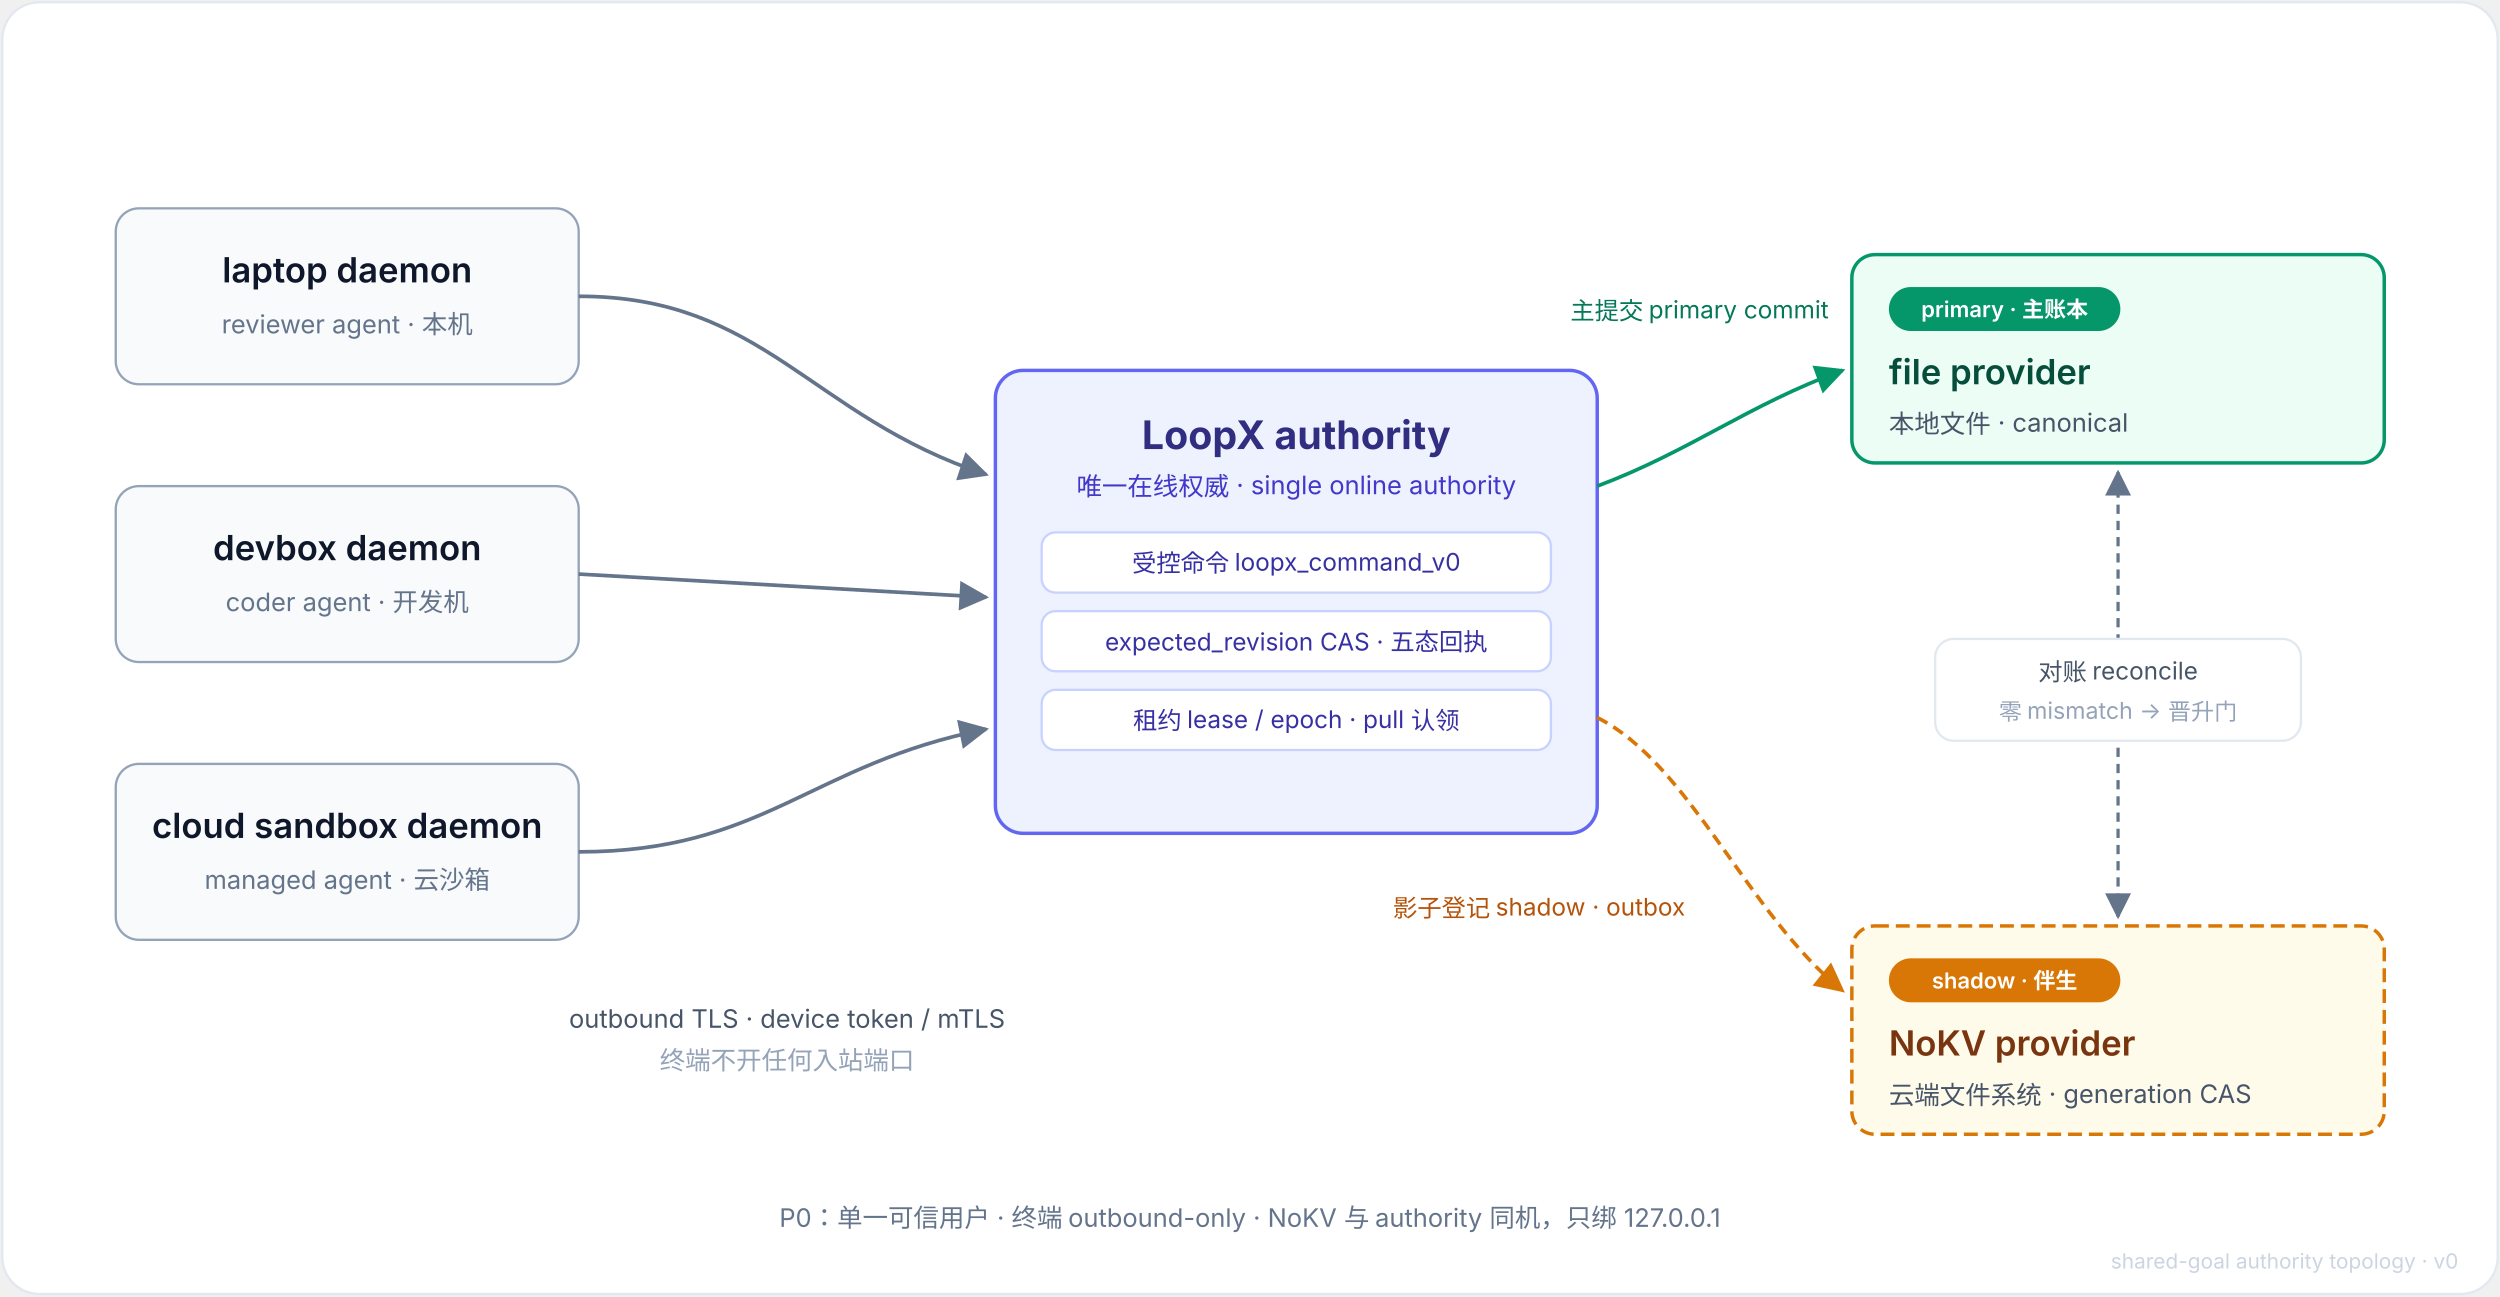
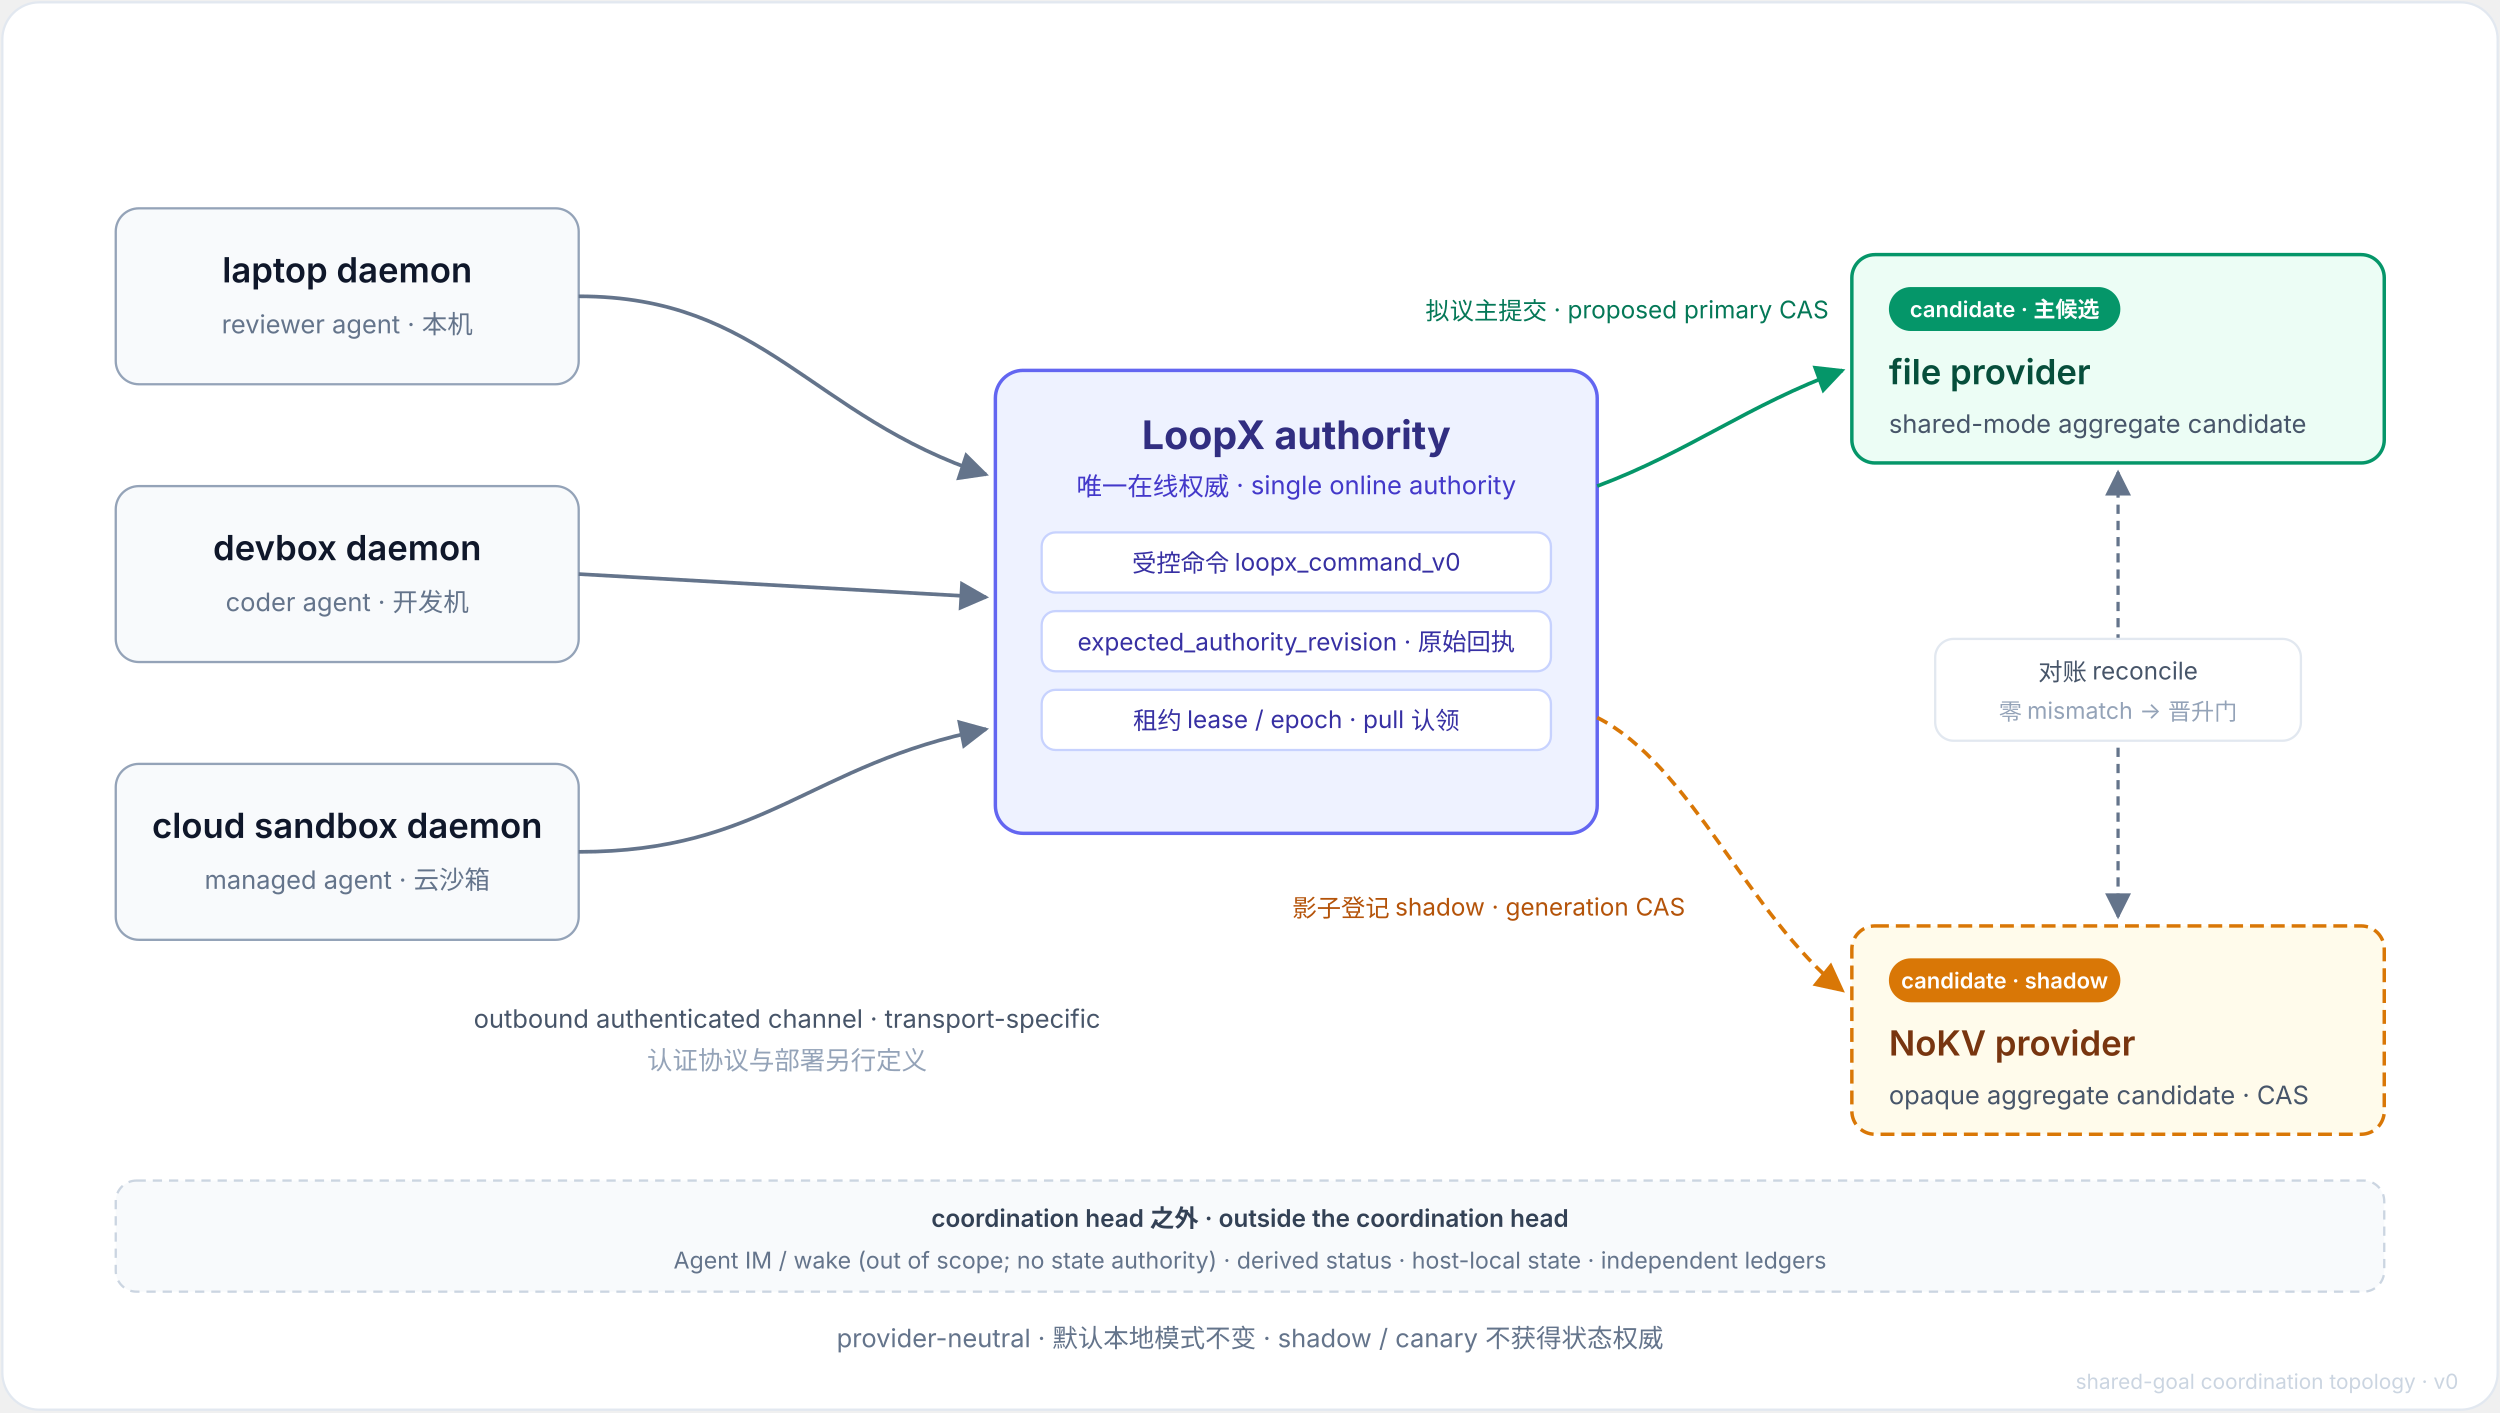
- <svg xmlns="http://www.w3.org/2000/svg" viewBox="0 0 1080 560" role="img" aria-label="Shared-goal authority topology: endpoint daemons connect outbound to one LoopX authority, backed by a primary file provider and a shadow NoKV provider with reconciliation">
+ <svg xmlns="http://www.w3.org/2000/svg" viewBox="0 0 1080 610" role="img" aria-label="Proposed shared-goal coordination topology: endpoint daemons send controlled commands to one LoopX authority, with file and NoKV provider candidates; wake, projections, host-local state, and independent ledgers remain outside the coordination head">
  <defs>
    <marker id="ah" viewBox="0 0 10 10" refX="9" refY="5" markerWidth="8" markerHeight="8" orient="auto-start-reverse">
      <path d="M0 0L10 5L0 10z" fill="#64748b" />
    </marker>
    <marker id="ahGreen" viewBox="0 0 10 10" refX="9" refY="5" markerWidth="8" markerHeight="8" orient="auto-start-reverse">
      <path d="M0 0L10 5L0 10z" fill="#059669" />
    </marker>
    <marker id="ahAmber" viewBox="0 0 10 10" refX="9" refY="5" markerWidth="8" markerHeight="8" orient="auto-start-reverse">
      <path d="M0 0L10 5L0 10z" fill="#d97706" />
    </marker>
  </defs>
  <g font-family="-apple-system,'Segoe UI','PingFang SC','Hiragino Sans GB','Microsoft YaHei',sans-serif">
-     <rect x="1" y="1" width="1078" height="558" rx="16" fill="#ffffff" stroke="#e2e8f0" />
+     <rect x="1" y="1" width="1078" height="608" rx="16" fill="#ffffff" stroke="#e2e8f0" />
    <rect x="50" y="90" width="200" height="76" rx="10" fill="#f8fafc" stroke="#94a3b8" />
    <text x="150" y="122" text-anchor="middle" font-size="15" font-weight="600" fill="#0f172a">laptop daemon</text>
    <text x="150" y="144" text-anchor="middle" font-size="11" fill="#64748b">reviewer agent · 本机</text>
    <rect x="50" y="210" width="200" height="76" rx="10" fill="#f8fafc" stroke="#94a3b8" />
    <text x="150" y="242" text-anchor="middle" font-size="15" font-weight="600" fill="#0f172a">devbox daemon</text>
    <text x="150" y="264" text-anchor="middle" font-size="11" fill="#64748b">coder agent · 开发机</text>
    <rect x="50" y="330" width="200" height="76" rx="10" fill="#f8fafc" stroke="#94a3b8" />
    <text x="150" y="362" text-anchor="middle" font-size="15" font-weight="600" fill="#0f172a">cloud sandbox daemon</text>
    <text x="150" y="384" text-anchor="middle" font-size="11" fill="#64748b">managed agent · 云沙箱</text>
    <path d="M250 128 C330 128 350 180 426 205" fill="none" stroke="#64748b" stroke-width="1.6" marker-end="url(#ah)" />
    <path d="M250 248 L426 258" fill="none" stroke="#64748b" stroke-width="1.6" marker-end="url(#ah)" />
    <path d="M250 368 C330 368 350 330 426 315" fill="none" stroke="#64748b" stroke-width="1.6" marker-end="url(#ah)" />
-     <text x="340" y="444" text-anchor="middle" font-size="11" fill="#475569">outbound TLS · device token / mTLS</text>
-     <text x="340" y="462" text-anchor="middle" font-size="11" fill="#94a3b8">终端不开任何入站端口</text>
+     <text x="340" y="444" text-anchor="middle" font-size="11" fill="#475569">outbound authenticated channel · transport-specific</text>
+     <text x="340" y="462" text-anchor="middle" font-size="11" fill="#94a3b8">认证协议与部署另行定义</text>
    <rect x="430" y="160" width="260" height="200" rx="12" fill="#eef2ff" stroke="#6366f1" stroke-width="1.5" />
    <text x="560" y="194" text-anchor="middle" font-size="17" font-weight="700" fill="#312e81">LoopX authority</text>
    <text x="560" y="214" text-anchor="middle" font-size="11" fill="#4338ca">唯一在线权威 · single online authority</text>
    <rect x="450" y="230" width="220" height="26" rx="6" fill="#ffffff" stroke="#c7d2fe" />
    <text x="560" y="247" text-anchor="middle" font-size="10.5" fill="#3730a3">受控命令 loopx_command_v0</text>
    <rect x="450" y="264" width="220" height="26" rx="6" fill="#ffffff" stroke="#c7d2fe" />
-     <text x="560" y="281" text-anchor="middle" font-size="10.5" fill="#3730a3">expected_revision CAS · 五态回执</text>
+     <text x="560" y="281" text-anchor="middle" font-size="10.5" fill="#3730a3">expected_authority_revision · 原始回执</text>
    <rect x="450" y="298" width="220" height="26" rx="6" fill="#ffffff" stroke="#c7d2fe" />
    <text x="560" y="315" text-anchor="middle" font-size="10.5" fill="#3730a3">租约 lease / epoch · pull 认领</text>
    <path d="M690 210 C730 195 755 175 796 160" fill="none" stroke="#059669" stroke-width="1.6" marker-end="url(#ahGreen)" />
-     <text x="790" y="138" text-anchor="end" font-size="10.5" fill="#047857">主提交 primary commit</text>
+     <text x="790" y="138" text-anchor="end" font-size="10.5" fill="#047857">拟议主提交 · proposed primary CAS</text>
    <path d="M690 310 C730 330 755 395 796 428" fill="none" stroke="#d97706" stroke-width="1.6" stroke-dasharray="5 3" marker-end="url(#ahAmber)" />
-     <text x="728" y="396" text-anchor="end" font-size="10.5" fill="#b45309">影子登记 shadow · outbox</text>
+     <text x="728" y="396" text-anchor="end" font-size="10.5" fill="#b45309">影子登记 shadow · generation CAS</text>
    <rect x="800" y="110" width="230" height="90" rx="10" fill="#ecfdf5" stroke="#059669" stroke-width="1.5" />
    <rect x="816" y="124" width="100" height="19" rx="9.5" fill="#059669" />
-     <text x="866" y="137" text-anchor="middle" font-size="9.5" font-weight="600" fill="#ffffff">primary · 主账本</text>
+     <text x="866" y="137" text-anchor="middle" font-size="9.5" font-weight="600" fill="#ffffff">candidate · 主候选</text>
    <text x="816" y="166" font-size="15" font-weight="600" fill="#064e3b">file provider</text>
-     <text x="816" y="187" font-size="11" fill="#475569">本地文件 · canonical</text>
+     <text x="816" y="187" font-size="11" fill="#475569">shared-mode aggregate candidate</text>
    <path d="M915 204 L915 396" fill="none" stroke="#64748b" stroke-width="1.4" stroke-dasharray="4 3" marker-start="url(#ah)" marker-end="url(#ah)" />
    <rect x="836" y="276" width="158" height="44" rx="8" fill="#ffffff" stroke="#e2e8f0" />
    <text x="915" y="294" text-anchor="middle" font-size="10.5" fill="#475569">对账 reconcile</text>
    <text x="915" y="311" text-anchor="middle" font-size="10" fill="#94a3b8">零 mismatch → 晋升门</text>
    <rect x="800" y="400" width="230" height="90" rx="10" fill="#fffbeb" stroke="#d97706" stroke-width="1.5" stroke-dasharray="6 3" />
    <rect x="816" y="414" width="100" height="19" rx="9.5" fill="#d97706" />
-     <text x="866" y="427" text-anchor="middle" font-size="9.5" font-weight="600" fill="#ffffff">shadow · 伴生</text>
+     <text x="866" y="427" text-anchor="middle" font-size="9.5" font-weight="600" fill="#ffffff">candidate · shadow</text>
    <text x="816" y="456" font-size="15" font-weight="600" fill="#78350f">NoKV provider</text>
-     <text x="816" y="477" font-size="11" fill="#475569">云端文件系统 · generation CAS</text>
-     <text x="540" y="530" text-anchor="middle" font-size="11" fill="#64748b">P0：单一可信用户 · 终端 outbound-only · NoKV 与 authority 同机，只绑 127.0.0.1</text>
-     <text x="1062" y="548" text-anchor="end" font-size="9" fill="#cbd5e1">shared-goal authority topology · v0</text>
+     <text x="816" y="477" font-size="11" fill="#475569">opaque aggregate candidate · CAS</text>
+     <rect x="50" y="510" width="980" height="48" rx="9" fill="#f8fafc" stroke="#cbd5e1" stroke-dasharray="4 3" />
+     <text x="540" y="530" text-anchor="middle" font-size="10.5" font-weight="600" fill="#334155">coordination head 之外 · outside the coordination head</text>
+     <text x="540" y="548" text-anchor="middle" font-size="10" fill="#64748b">Agent IM / wake (out of scope; no state authority) · derived status · host-local state · independent ledgers</text>
+     <text x="540" y="582" text-anchor="middle" font-size="11" fill="#64748b">provider-neutral · 默认本地模式不变 · shadow / canary 不获得状态权威</text>
+     <text x="1062" y="600" text-anchor="end" font-size="9" fill="#cbd5e1">shared-goal coordination topology · v0</text>
  </g>
</svg>
